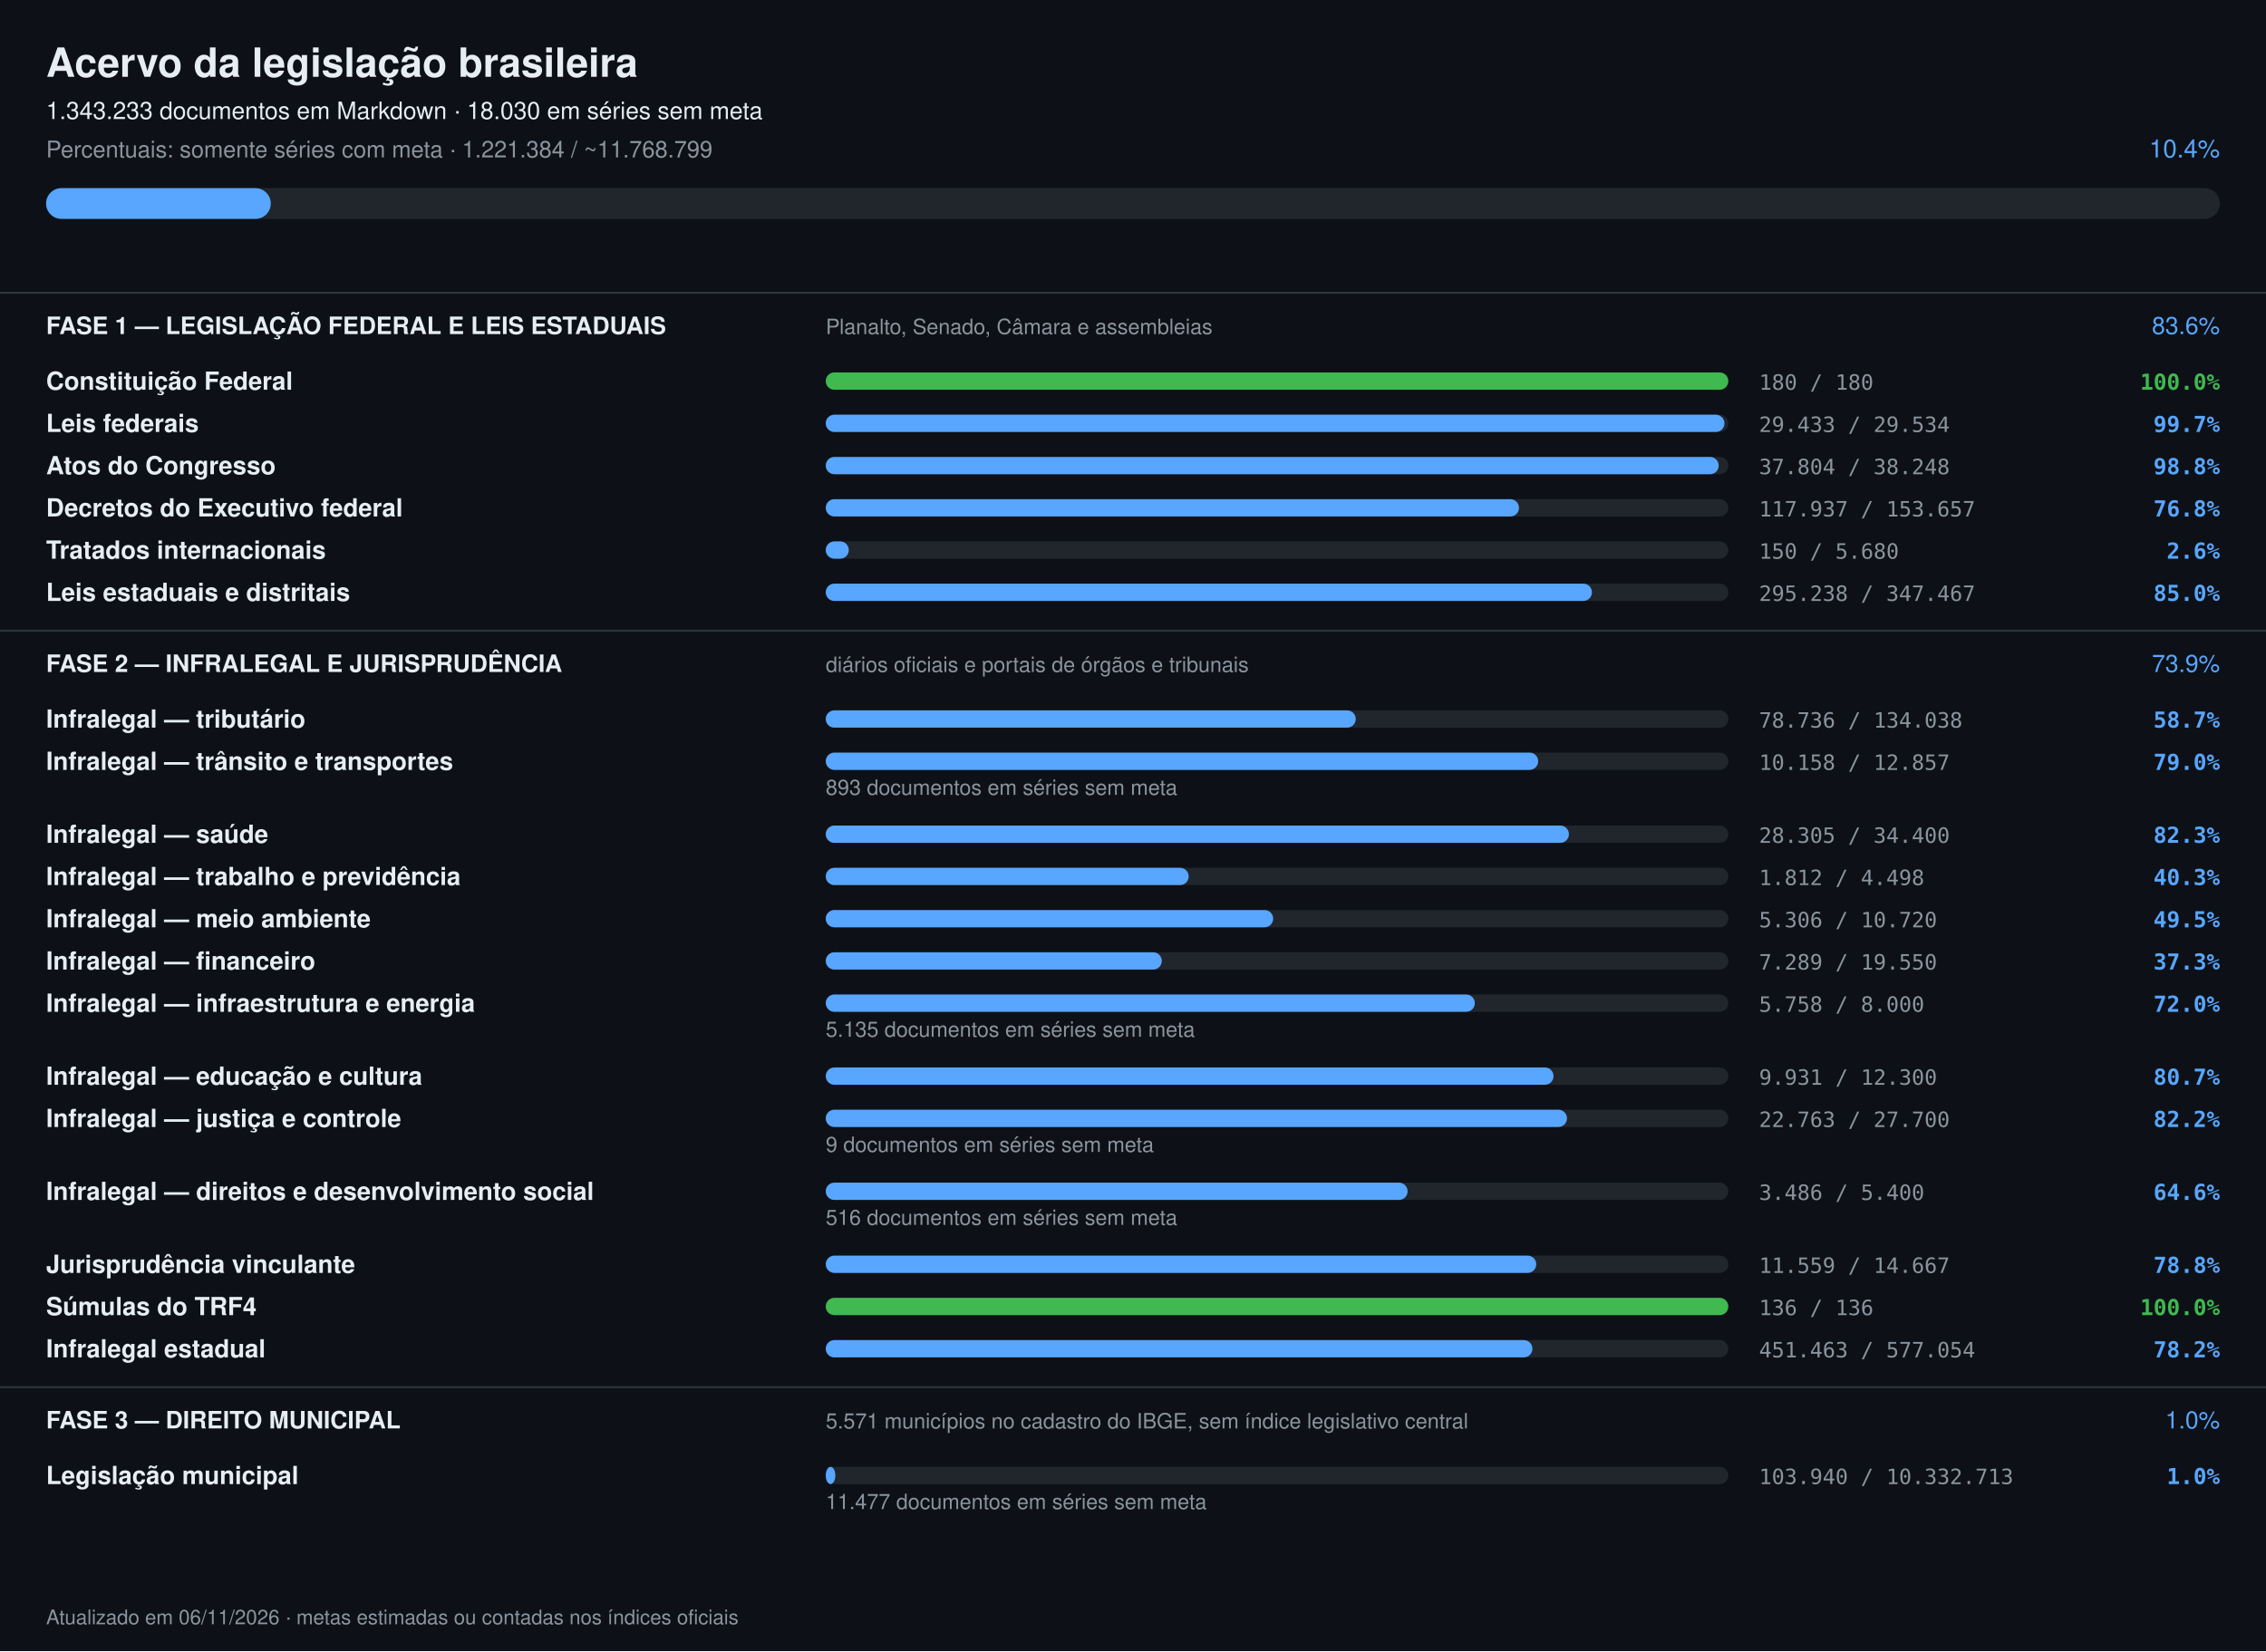
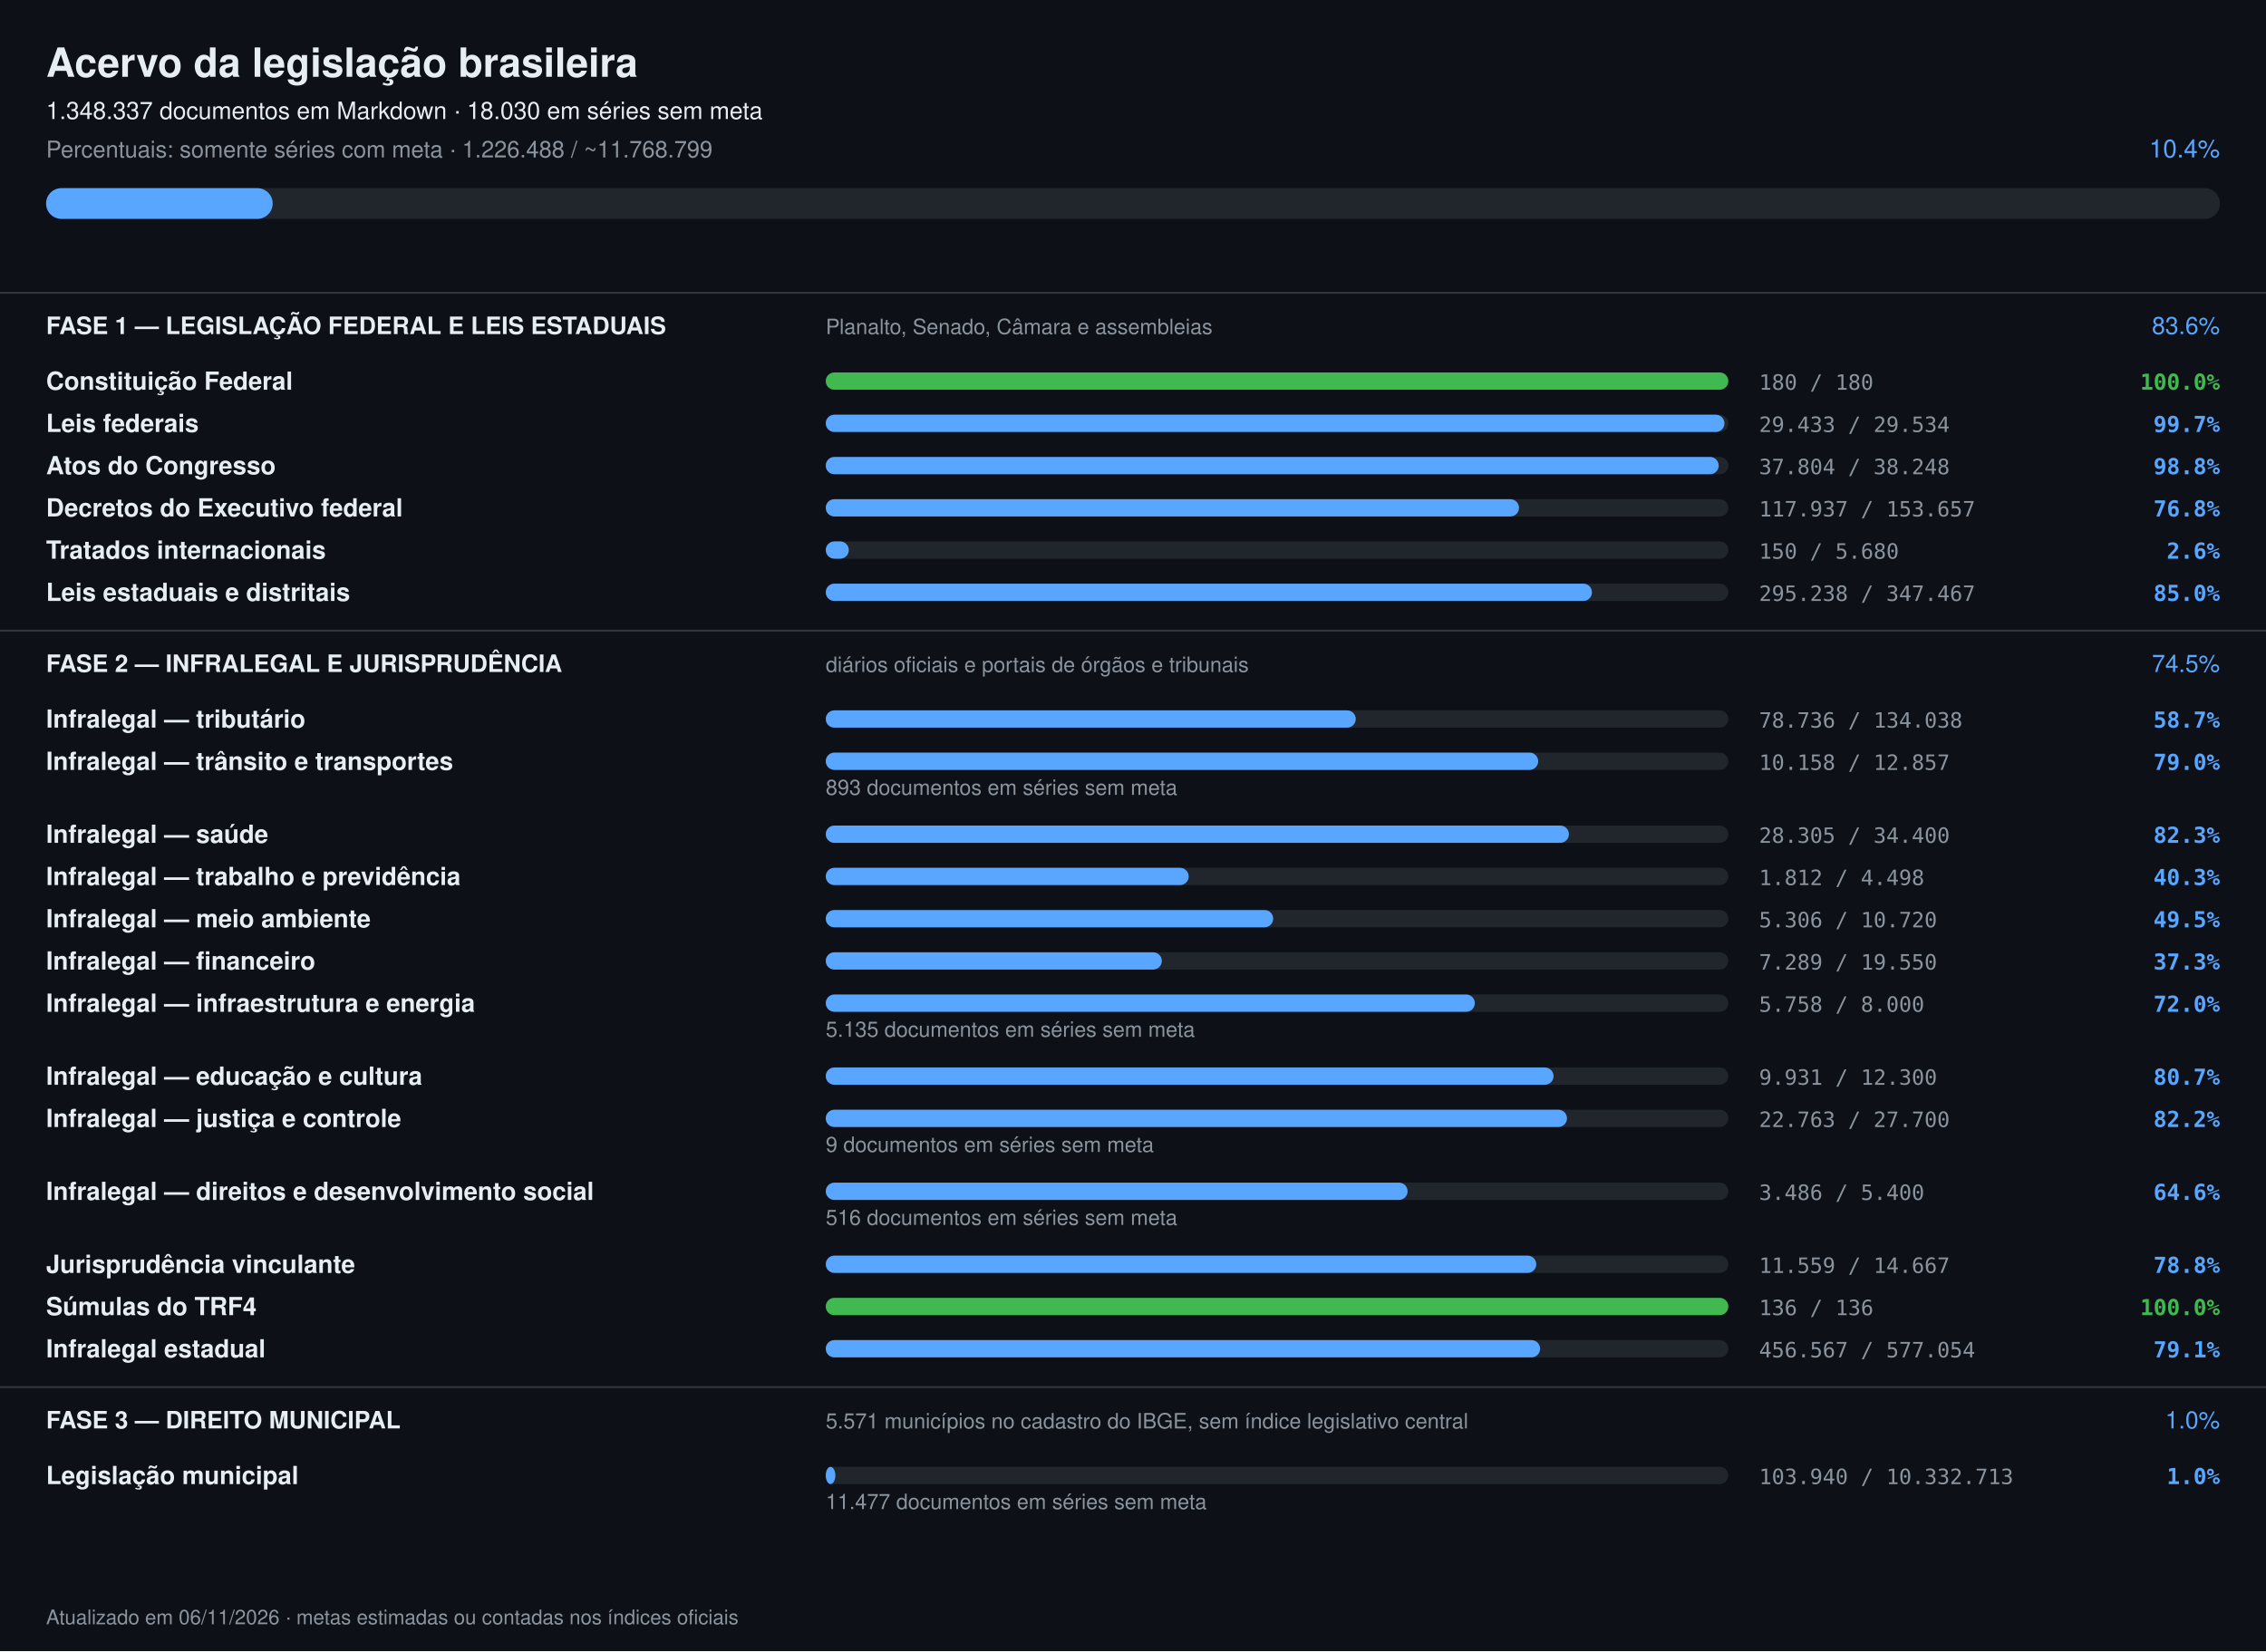
<svg xmlns="http://www.w3.org/2000/svg" width="1180" height="860" viewBox="0 0 1180 860" font-family="-apple-system,Segoe UI,Helvetica,Arial,sans-serif">
  <rect width="1180" height="860" fill="#0d1117" />
  <text x="24" y="40" font-size="21" font-weight="700" fill="#e6edf3">Acervo da legislação brasileira</text>
-   <text x="24" y="62" font-size="12.5" fill="#e6edf3">1.343.233 documentos em Markdown · 18.030 em séries sem meta</text>
-   <text x="24" y="82" font-size="12" fill="#8b949e">Percentuais: somente séries com meta · 1.221.384 / ~11.768.799</text>
+   <text x="24" y="62" font-size="12.5" fill="#e6edf3">1.348.337 documentos em Markdown · 18.030 em séries sem meta</text>
+   <text x="24" y="82" font-size="12" fill="#8b949e">Percentuais: somente séries com meta · 1.226.488 / ~11.768.799</text>
  <text x="1156" y="82" font-size="13" text-anchor="end" fill="#58a6ff">10.4%</text>
  <rect x="24" y="98" width="1132" height="16" rx="8" fill="#21262d" />
-   <rect x="24" y="98" width="117" height="16" rx="8" fill="#58a6ff" />
+   <rect x="24" y="98" width="118" height="16" rx="8" fill="#58a6ff" />
  <rect x="0" y="152" width="1180" height="1" fill="#30363d" />
  <text x="24" y="174" font-size="12.5" font-weight="700" fill="#e6edf3">FASE 1 — LEGISLAÇÃO FEDERAL E LEIS ESTADUAIS</text>
  <text x="430" y="174" font-size="11" fill="#8b949e">Planalto, Senado, Câmara e assembleias</text>
  <text x="1156" y="174" font-size="12.5" text-anchor="end" fill="#58a6ff">83.6%</text>
  <text x="24" y="203" font-size="13" font-weight="600" fill="#e6edf3">Constituição Federal</text>
  <rect x="430" y="194" width="470" height="9" rx="4.5" fill="#21262d" />
  <rect x="430" y="194" width="470" height="9" rx="4.5" fill="#3fb950" />
  <text x="916" y="203" font-size="11" fill="#8b949e" font-family="ui-monospace,monospace">180 / 180</text>
  <text x="1156" y="203" font-size="11.5" text-anchor="end" font-weight="600" fill="#3fb950" font-family="ui-monospace,monospace">100.0%</text>
  <text x="24" y="225" font-size="13" font-weight="600" fill="#e6edf3">Leis federais</text>
  <rect x="430" y="216" width="470" height="9" rx="4.5" fill="#21262d" />
  <rect x="430" y="216" width="468" height="9" rx="4.5" fill="#58a6ff" />
  <text x="916" y="225" font-size="11" fill="#8b949e" font-family="ui-monospace,monospace">29.433 / 29.534</text>
  <text x="1156" y="225" font-size="11.5" text-anchor="end" font-weight="600" fill="#58a6ff" font-family="ui-monospace,monospace">99.7%</text>
  <text x="24" y="247" font-size="13" font-weight="600" fill="#e6edf3">Atos do Congresso</text>
  <rect x="430" y="238" width="470" height="9" rx="4.5" fill="#21262d" />
  <rect x="430" y="238" width="465" height="9" rx="4.5" fill="#58a6ff" />
  <text x="916" y="247" font-size="11" fill="#8b949e" font-family="ui-monospace,monospace">37.804 / 38.248</text>
  <text x="1156" y="247" font-size="11.5" text-anchor="end" font-weight="600" fill="#58a6ff" font-family="ui-monospace,monospace">98.8%</text>
  <text x="24" y="269" font-size="13" font-weight="600" fill="#e6edf3">Decretos do Executivo federal</text>
  <rect x="430" y="260" width="470" height="9" rx="4.5" fill="#21262d" />
  <rect x="430" y="260" width="361" height="9" rx="4.5" fill="#58a6ff" />
  <text x="916" y="269" font-size="11" fill="#8b949e" font-family="ui-monospace,monospace">117.937 / 153.657</text>
  <text x="1156" y="269" font-size="11.5" text-anchor="end" font-weight="600" fill="#58a6ff" font-family="ui-monospace,monospace">76.8%</text>
  <text x="24" y="291" font-size="13" font-weight="600" fill="#e6edf3">Tratados internacionais</text>
  <rect x="430" y="282" width="470" height="9" rx="4.5" fill="#21262d" />
  <rect x="430" y="282" width="12" height="9" rx="4.5" fill="#58a6ff" />
  <text x="916" y="291" font-size="11" fill="#8b949e" font-family="ui-monospace,monospace">150 / 5.680</text>
  <text x="1156" y="291" font-size="11.5" text-anchor="end" font-weight="600" fill="#58a6ff" font-family="ui-monospace,monospace">2.6%</text>
  <text x="24" y="313" font-size="13" font-weight="600" fill="#e6edf3">Leis estaduais e distritais</text>
  <rect x="430" y="304" width="470" height="9" rx="4.5" fill="#21262d" />
  <rect x="430" y="304" width="399" height="9" rx="4.5" fill="#58a6ff" />
  <text x="916" y="313" font-size="11" fill="#8b949e" font-family="ui-monospace,monospace">295.238 / 347.467</text>
  <text x="1156" y="313" font-size="11.5" text-anchor="end" font-weight="600" fill="#58a6ff" font-family="ui-monospace,monospace">85.0%</text>
  <rect x="0" y="328" width="1180" height="1" fill="#30363d" />
  <text x="24" y="350" font-size="12.5" font-weight="700" fill="#e6edf3">FASE 2 — INFRALEGAL E JURISPRUDÊNCIA</text>
  <text x="430" y="350" font-size="11" fill="#8b949e">diários oficiais e portais de órgãos e tribunais</text>
-   <text x="1156" y="350" font-size="12.5" text-anchor="end" fill="#58a6ff">73.9%</text>
+   <text x="1156" y="350" font-size="12.5" text-anchor="end" fill="#58a6ff">74.5%</text>
  <text x="24" y="379" font-size="13" font-weight="600" fill="#e6edf3">Infralegal — tributário</text>
  <rect x="430" y="370" width="470" height="9" rx="4.5" fill="#21262d" />
  <rect x="430" y="370" width="276" height="9" rx="4.5" fill="#58a6ff" />
  <text x="916" y="379" font-size="11" fill="#8b949e" font-family="ui-monospace,monospace">78.736 / 134.038</text>
  <text x="1156" y="379" font-size="11.5" text-anchor="end" font-weight="600" fill="#58a6ff" font-family="ui-monospace,monospace">58.7%</text>
  <text x="24" y="401" font-size="13" font-weight="600" fill="#e6edf3">Infralegal — trânsito e transportes</text>
  <rect x="430" y="392" width="470" height="9" rx="4.5" fill="#21262d" />
  <rect x="430" y="392" width="371" height="9" rx="4.5" fill="#58a6ff" />
  <text x="916" y="401" font-size="11" fill="#8b949e" font-family="ui-monospace,monospace">10.158 / 12.857</text>
  <text x="1156" y="401" font-size="11.5" text-anchor="end" font-weight="600" fill="#58a6ff" font-family="ui-monospace,monospace">79.0%</text>
  <text x="430" y="414" font-size="11" fill="#8b949e">893 documentos em séries sem meta</text>
  <text x="24" y="439" font-size="13" font-weight="600" fill="#e6edf3">Infralegal — saúde</text>
  <rect x="430" y="430" width="470" height="9" rx="4.5" fill="#21262d" />
  <rect x="430" y="430" width="387" height="9" rx="4.5" fill="#58a6ff" />
  <text x="916" y="439" font-size="11" fill="#8b949e" font-family="ui-monospace,monospace">28.305 / 34.400</text>
  <text x="1156" y="439" font-size="11.5" text-anchor="end" font-weight="600" fill="#58a6ff" font-family="ui-monospace,monospace">82.3%</text>
  <text x="24" y="461" font-size="13" font-weight="600" fill="#e6edf3">Infralegal — trabalho e previdência</text>
  <rect x="430" y="452" width="470" height="9" rx="4.5" fill="#21262d" />
  <rect x="430" y="452" width="189" height="9" rx="4.5" fill="#58a6ff" />
  <text x="916" y="461" font-size="11" fill="#8b949e" font-family="ui-monospace,monospace">1.812 / 4.498</text>
  <text x="1156" y="461" font-size="11.5" text-anchor="end" font-weight="600" fill="#58a6ff" font-family="ui-monospace,monospace">40.3%</text>
  <text x="24" y="483" font-size="13" font-weight="600" fill="#e6edf3">Infralegal — meio ambiente</text>
  <rect x="430" y="474" width="470" height="9" rx="4.5" fill="#21262d" />
  <rect x="430" y="474" width="233" height="9" rx="4.5" fill="#58a6ff" />
  <text x="916" y="483" font-size="11" fill="#8b949e" font-family="ui-monospace,monospace">5.306 / 10.720</text>
  <text x="1156" y="483" font-size="11.5" text-anchor="end" font-weight="600" fill="#58a6ff" font-family="ui-monospace,monospace">49.5%</text>
  <text x="24" y="505" font-size="13" font-weight="600" fill="#e6edf3">Infralegal — financeiro</text>
  <rect x="430" y="496" width="470" height="9" rx="4.5" fill="#21262d" />
  <rect x="430" y="496" width="175" height="9" rx="4.5" fill="#58a6ff" />
  <text x="916" y="505" font-size="11" fill="#8b949e" font-family="ui-monospace,monospace">7.289 / 19.550</text>
  <text x="1156" y="505" font-size="11.5" text-anchor="end" font-weight="600" fill="#58a6ff" font-family="ui-monospace,monospace">37.3%</text>
  <text x="24" y="527" font-size="13" font-weight="600" fill="#e6edf3">Infralegal — infraestrutura e energia</text>
  <rect x="430" y="518" width="470" height="9" rx="4.5" fill="#21262d" />
  <rect x="430" y="518" width="338" height="9" rx="4.5" fill="#58a6ff" />
  <text x="916" y="527" font-size="11" fill="#8b949e" font-family="ui-monospace,monospace">5.758 / 8.000</text>
  <text x="1156" y="527" font-size="11.5" text-anchor="end" font-weight="600" fill="#58a6ff" font-family="ui-monospace,monospace">72.0%</text>
  <text x="430" y="540" font-size="11" fill="#8b949e">5.135 documentos em séries sem meta</text>
  <text x="24" y="565" font-size="13" font-weight="600" fill="#e6edf3">Infralegal — educação e cultura</text>
  <rect x="430" y="556" width="470" height="9" rx="4.5" fill="#21262d" />
  <rect x="430" y="556" width="379" height="9" rx="4.5" fill="#58a6ff" />
  <text x="916" y="565" font-size="11" fill="#8b949e" font-family="ui-monospace,monospace">9.931 / 12.300</text>
  <text x="1156" y="565" font-size="11.5" text-anchor="end" font-weight="600" fill="#58a6ff" font-family="ui-monospace,monospace">80.7%</text>
  <text x="24" y="587" font-size="13" font-weight="600" fill="#e6edf3">Infralegal — justiça e controle</text>
  <rect x="430" y="578" width="470" height="9" rx="4.5" fill="#21262d" />
  <rect x="430" y="578" width="386" height="9" rx="4.5" fill="#58a6ff" />
  <text x="916" y="587" font-size="11" fill="#8b949e" font-family="ui-monospace,monospace">22.763 / 27.700</text>
  <text x="1156" y="587" font-size="11.5" text-anchor="end" font-weight="600" fill="#58a6ff" font-family="ui-monospace,monospace">82.2%</text>
  <text x="430" y="600" font-size="11" fill="#8b949e">9 documentos em séries sem meta</text>
  <text x="24" y="625" font-size="13" font-weight="600" fill="#e6edf3">Infralegal — direitos e desenvolvimento social</text>
  <rect x="430" y="616" width="470" height="9" rx="4.5" fill="#21262d" />
  <rect x="430" y="616" width="303" height="9" rx="4.5" fill="#58a6ff" />
  <text x="916" y="625" font-size="11" fill="#8b949e" font-family="ui-monospace,monospace">3.486 / 5.400</text>
  <text x="1156" y="625" font-size="11.5" text-anchor="end" font-weight="600" fill="#58a6ff" font-family="ui-monospace,monospace">64.6%</text>
  <text x="430" y="638" font-size="11" fill="#8b949e">516 documentos em séries sem meta</text>
  <text x="24" y="663" font-size="13" font-weight="600" fill="#e6edf3">Jurisprudência vinculante</text>
  <rect x="430" y="654" width="470" height="9" rx="4.5" fill="#21262d" />
  <rect x="430" y="654" width="370" height="9" rx="4.5" fill="#58a6ff" />
  <text x="916" y="663" font-size="11" fill="#8b949e" font-family="ui-monospace,monospace">11.559 / 14.667</text>
  <text x="1156" y="663" font-size="11.5" text-anchor="end" font-weight="600" fill="#58a6ff" font-family="ui-monospace,monospace">78.8%</text>
  <text x="24" y="685" font-size="13" font-weight="600" fill="#e6edf3">Súmulas do TRF4</text>
  <rect x="430" y="676" width="470" height="9" rx="4.5" fill="#21262d" />
  <rect x="430" y="676" width="470" height="9" rx="4.5" fill="#3fb950" />
  <text x="916" y="685" font-size="11" fill="#8b949e" font-family="ui-monospace,monospace">136 / 136</text>
  <text x="1156" y="685" font-size="11.5" text-anchor="end" font-weight="600" fill="#3fb950" font-family="ui-monospace,monospace">100.0%</text>
  <text x="24" y="707" font-size="13" font-weight="600" fill="#e6edf3">Infralegal estadual</text>
  <rect x="430" y="698" width="470" height="9" rx="4.5" fill="#21262d" />
-   <rect x="430" y="698" width="368" height="9" rx="4.5" fill="#58a6ff" />
-   <text x="916" y="707" font-size="11" fill="#8b949e" font-family="ui-monospace,monospace">451.463 / 577.054</text>
-   <text x="1156" y="707" font-size="11.5" text-anchor="end" font-weight="600" fill="#58a6ff" font-family="ui-monospace,monospace">78.2%</text>
+   <rect x="430" y="698" width="372" height="9" rx="4.5" fill="#58a6ff" />
+   <text x="916" y="707" font-size="11" fill="#8b949e" font-family="ui-monospace,monospace">456.567 / 577.054</text>
+   <text x="1156" y="707" font-size="11.5" text-anchor="end" font-weight="600" fill="#58a6ff" font-family="ui-monospace,monospace">79.1%</text>
  <rect x="0" y="722" width="1180" height="1" fill="#30363d" />
  <text x="24" y="744" font-size="12.5" font-weight="700" fill="#e6edf3">FASE 3 — DIREITO MUNICIPAL</text>
  <text x="430" y="744" font-size="11" fill="#8b949e">5.571 municípios no cadastro do IBGE, sem índice legislativo central</text>
  <text x="1156" y="744" font-size="12.5" text-anchor="end" fill="#58a6ff">1.0%</text>
  <text x="24" y="773" font-size="13" font-weight="600" fill="#e6edf3">Legislação municipal</text>
  <rect x="430" y="764" width="470" height="9" rx="4.5" fill="#21262d" />
  <rect x="430" y="764" width="5" height="9" rx="4.5" fill="#58a6ff" />
  <text x="916" y="773" font-size="11" fill="#8b949e" font-family="ui-monospace,monospace">103.940 / 10.332.713</text>
  <text x="1156" y="773" font-size="11.5" text-anchor="end" font-weight="600" fill="#58a6ff" font-family="ui-monospace,monospace">1.0%</text>
  <text x="430" y="786" font-size="11" fill="#8b949e">11.477 documentos em séries sem meta</text>
  <text x="24" y="846" font-size="10.5" fill="#8b949e">Atualizado em 06/11/2026 · metas estimadas ou contadas nos índices oficiais</text>
</svg>
